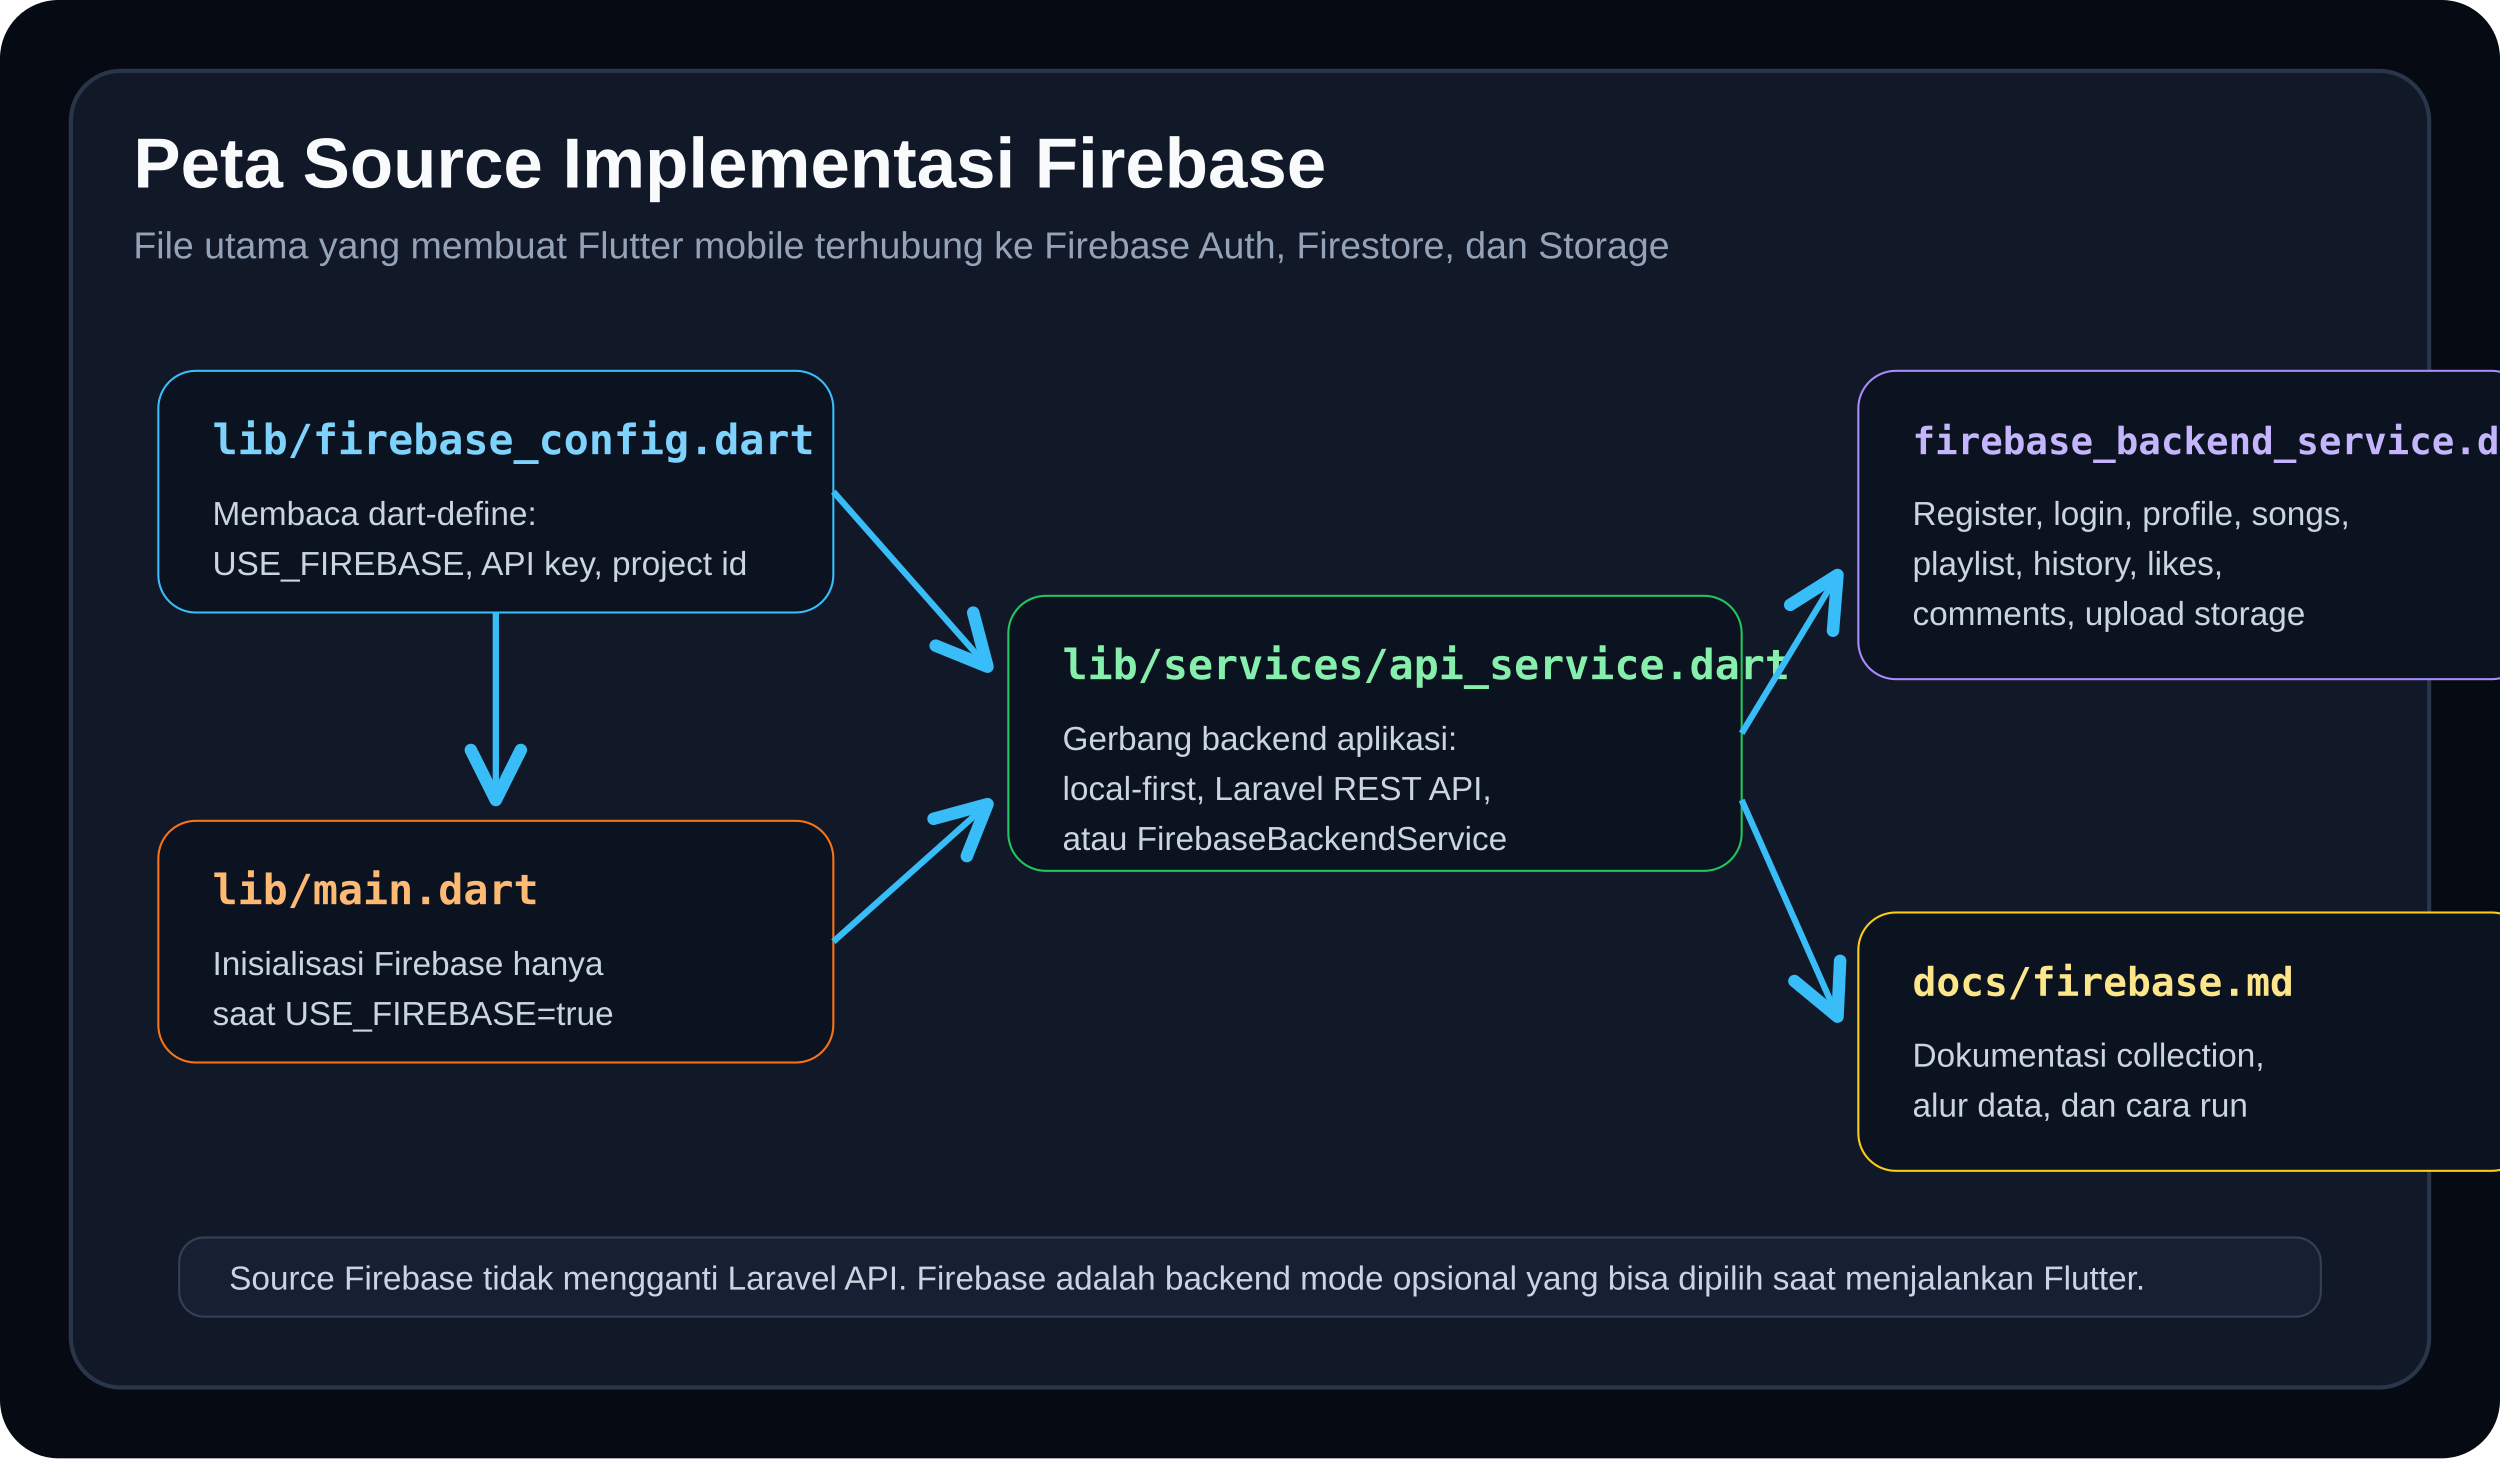
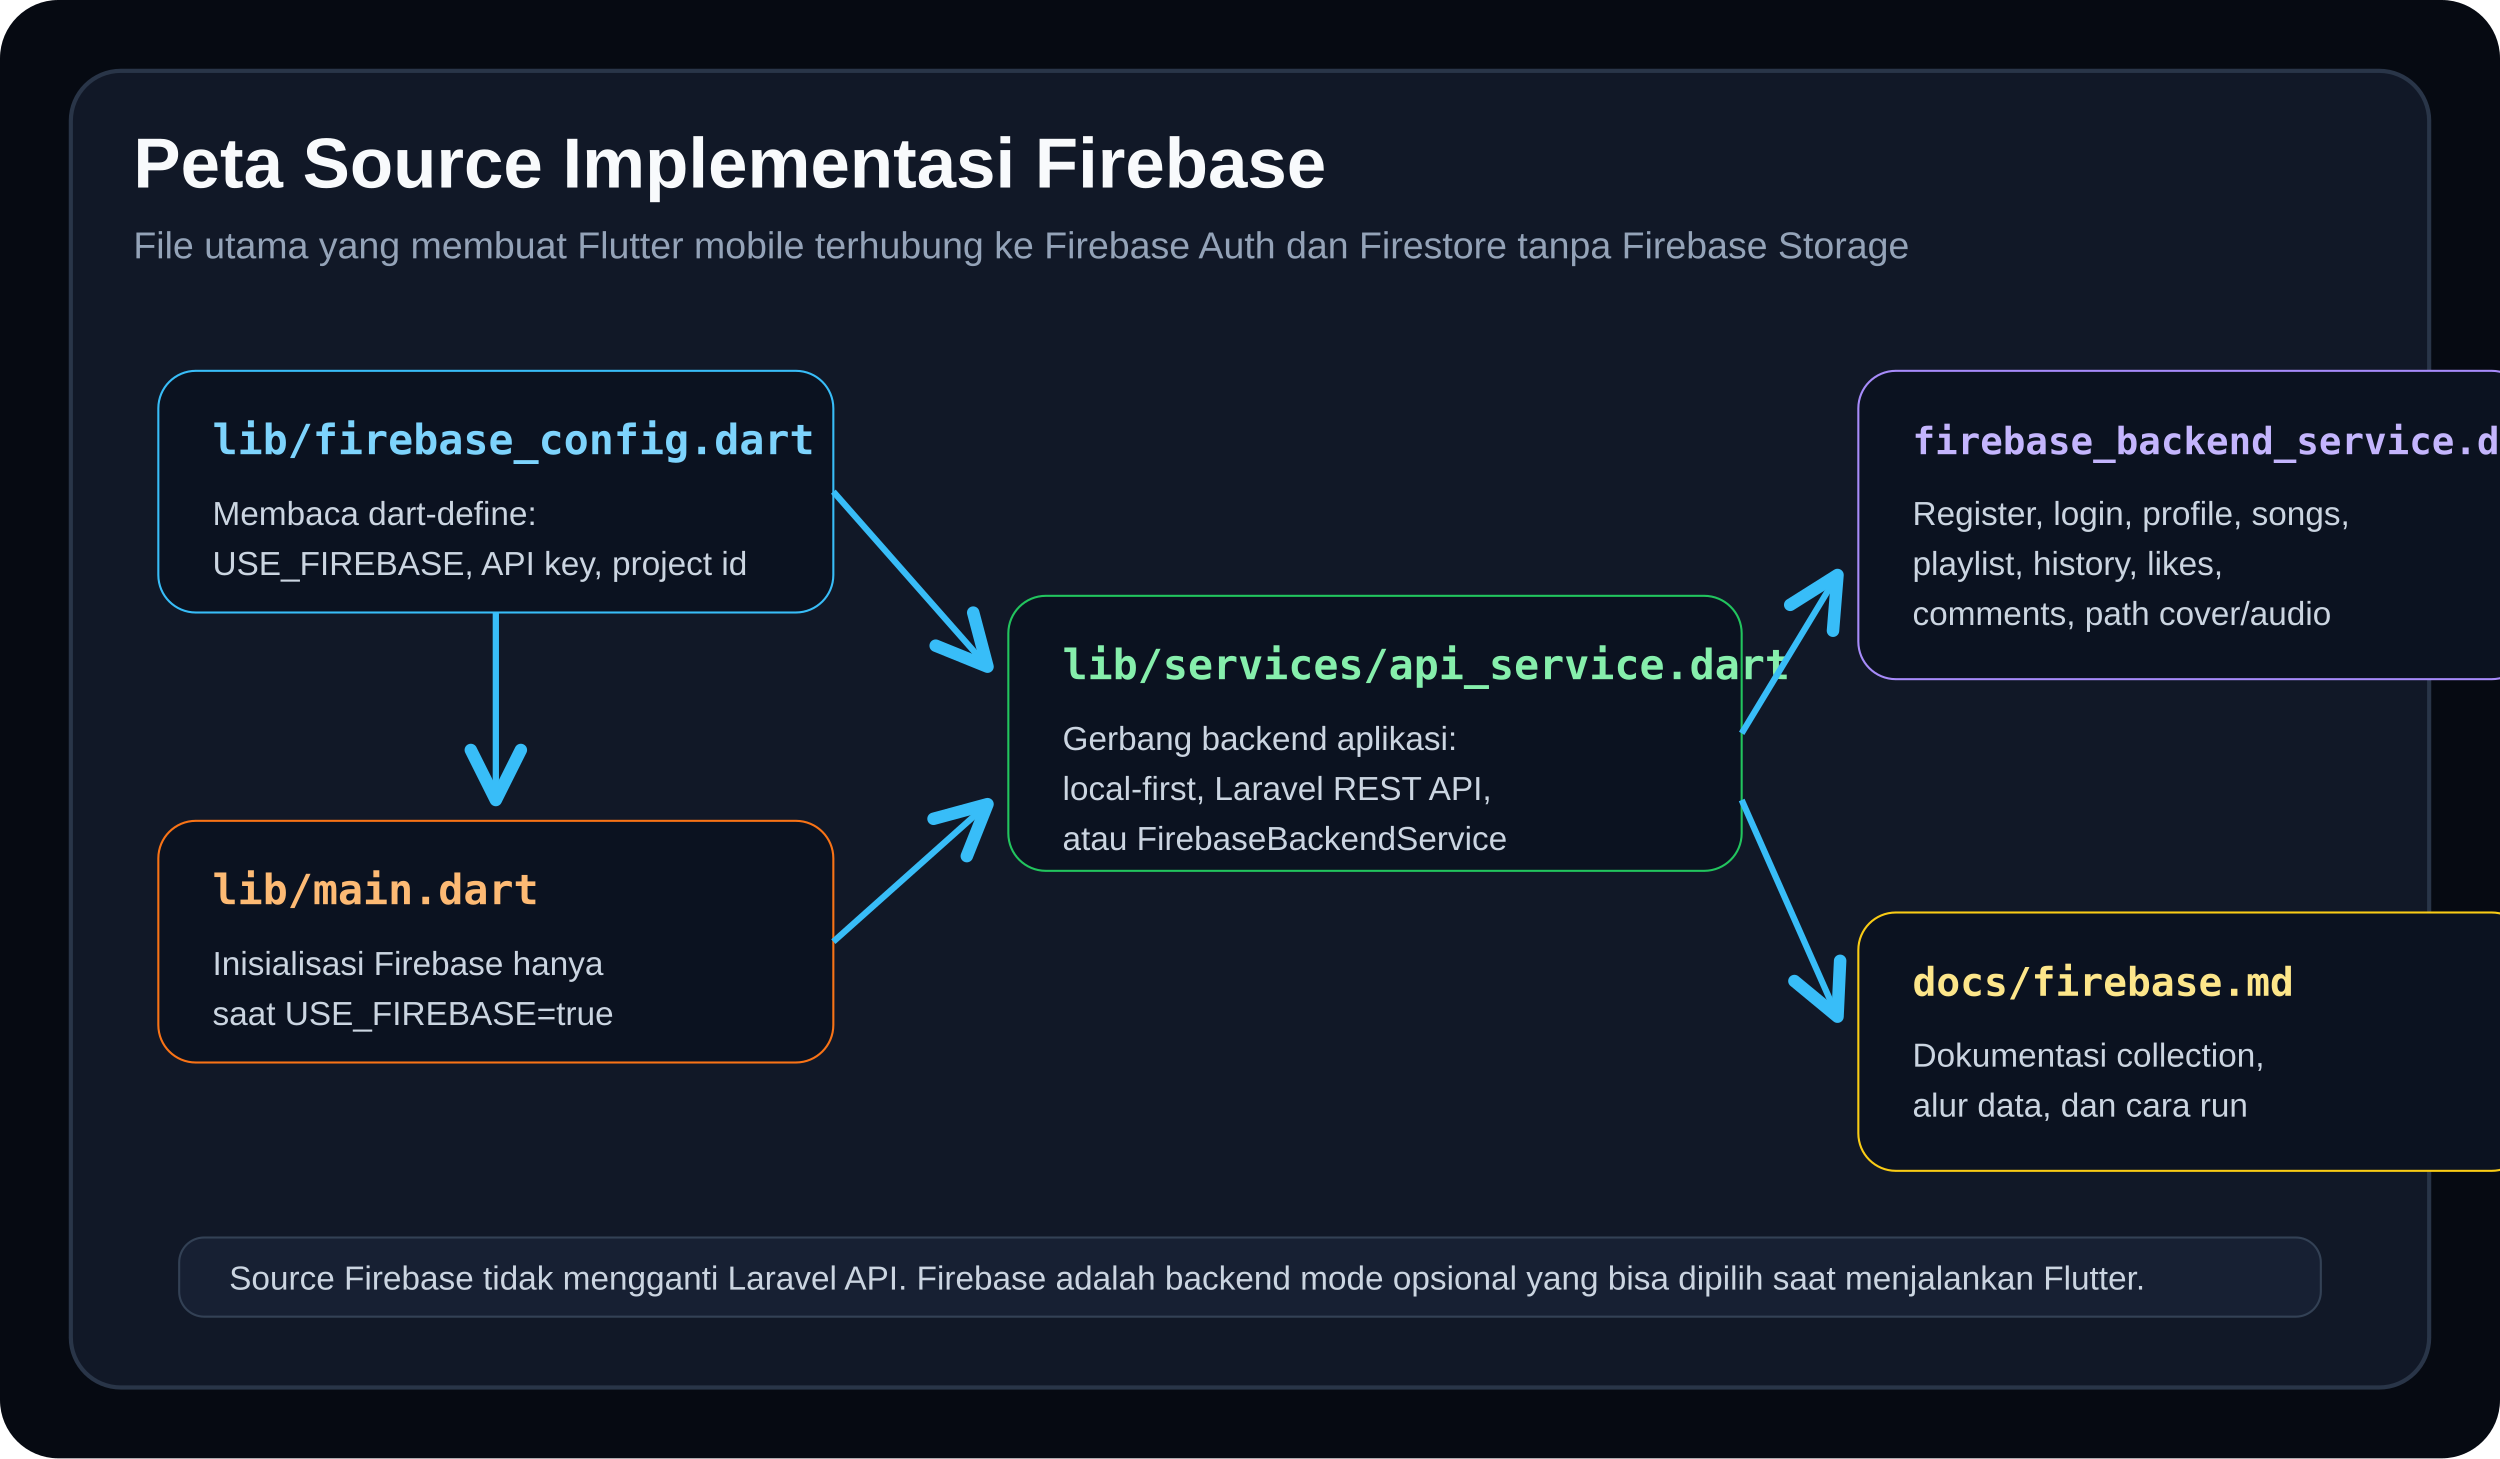
<svg xmlns="http://www.w3.org/2000/svg" width="1200" height="700" viewBox="0 0 1200 700" fill="none">
  <rect width="1200" height="700" rx="28" fill="#060A12" />
  <rect x="34" y="34" width="1132" height="632" rx="24" fill="#111827" stroke="#293548" stroke-width="2" />
  <text x="64" y="90" fill="#F8FAFC" font-family="Segoe UI, Arial, sans-serif" font-size="34" font-weight="700">Peta Source Implementasi Firebase</text>
-   <text x="64" y="124" fill="#94A3B8" font-family="Segoe UI, Arial, sans-serif" font-size="18">File utama yang membuat Flutter mobile terhubung ke Firebase Auth, Firestore, dan Storage</text>
+   <text x="64" y="124" fill="#94A3B8" font-family="Segoe UI, Arial, sans-serif" font-size="18">File utama yang membuat Flutter mobile terhubung ke Firebase Auth dan Firestore tanpa Firebase Storage</text>
  <defs>
    <marker id="arrow" markerWidth="12" markerHeight="12" refX="10" refY="6" orient="auto">
      <path d="M2 2L10 6L2 10" fill="none" stroke="#38BDF8" stroke-width="2" stroke-linecap="round" stroke-linejoin="round" />
    </marker>
  </defs>
  <rect x="76" y="178" width="324" height="116" rx="18" fill="#0B1220" stroke="#38BDF8" />
  <text x="102" y="218" fill="#7DD3FC" font-family="Consolas, monospace" font-size="20" font-weight="700">lib/firebase_config.dart</text>
  <text x="102" y="252" fill="#CBD5E1" font-family="Segoe UI, Arial, sans-serif" font-size="16">Membaca dart-define:</text>
  <text x="102" y="276" fill="#CBD5E1" font-family="Segoe UI, Arial, sans-serif" font-size="16">USE_FIREBASE, API key, project id</text>
  <rect x="76" y="394" width="324" height="116" rx="18" fill="#0B1220" stroke="#F97316" />
  <text x="102" y="434" fill="#FDBA74" font-family="Consolas, monospace" font-size="20" font-weight="700">lib/main.dart</text>
  <text x="102" y="468" fill="#CBD5E1" font-family="Segoe UI, Arial, sans-serif" font-size="16">Inisialisasi Firebase hanya</text>
  <text x="102" y="492" fill="#CBD5E1" font-family="Segoe UI, Arial, sans-serif" font-size="16">saat USE_FIREBASE=true</text>
  <rect x="484" y="286" width="352" height="132" rx="18" fill="#0B1220" stroke="#22C55E" />
  <text x="510" y="326" fill="#86EFAC" font-family="Consolas, monospace" font-size="20" font-weight="700">lib/services/api_service.dart</text>
  <text x="510" y="360" fill="#CBD5E1" font-family="Segoe UI, Arial, sans-serif" font-size="16">Gerbang backend aplikasi:</text>
  <text x="510" y="384" fill="#CBD5E1" font-family="Segoe UI, Arial, sans-serif" font-size="16">local-first, Laravel REST API,</text>
  <text x="510" y="408" fill="#CBD5E1" font-family="Segoe UI, Arial, sans-serif" font-size="16">atau FirebaseBackendService</text>
  <rect x="892" y="178" width="322" height="148" rx="18" fill="#0B1220" stroke="#A78BFA" />
  <text x="918" y="218" fill="#C4B5FD" font-family="Consolas, monospace" font-size="18" font-weight="700">firebase_backend_service.dart</text>
  <text x="918" y="252" fill="#CBD5E1" font-family="Segoe UI, Arial, sans-serif" font-size="16">Register, login, profile, songs,</text>
  <text x="918" y="276" fill="#CBD5E1" font-family="Segoe UI, Arial, sans-serif" font-size="16">playlist, history, likes,</text>
-   <text x="918" y="300" fill="#CBD5E1" font-family="Segoe UI, Arial, sans-serif" font-size="16">comments, upload storage</text>
+   <text x="918" y="300" fill="#CBD5E1" font-family="Segoe UI, Arial, sans-serif" font-size="16">comments, path cover/audio</text>
  <rect x="892" y="438" width="322" height="124" rx="18" fill="#0B1220" stroke="#FACC15" />
  <text x="918" y="478" fill="#FDE68A" font-family="Consolas, monospace" font-size="19" font-weight="700">docs/firebase.md</text>
  <text x="918" y="512" fill="#CBD5E1" font-family="Segoe UI, Arial, sans-serif" font-size="16">Dokumentasi collection,</text>
  <text x="918" y="536" fill="#CBD5E1" font-family="Segoe UI, Arial, sans-serif" font-size="16">alur data, dan cara run</text>
  <line x1="238" y1="294" x2="238" y2="384" stroke="#38BDF8" stroke-width="3" marker-end="url(#arrow)" />
  <line x1="400" y1="452" x2="474" y2="386" stroke="#38BDF8" stroke-width="3" marker-end="url(#arrow)" />
  <line x1="400" y1="236" x2="474" y2="320" stroke="#38BDF8" stroke-width="3" marker-end="url(#arrow)" />
  <line x1="836" y1="352" x2="882" y2="276" stroke="#38BDF8" stroke-width="3" marker-end="url(#arrow)" />
  <line x1="836" y1="384" x2="882" y2="488" stroke="#38BDF8" stroke-width="3" marker-end="url(#arrow)" />
  <rect x="86" y="594" width="1028" height="38" rx="12" fill="#172033" stroke="#334155" />
  <text x="110" y="619" fill="#CBD5E1" font-family="Segoe UI, Arial, sans-serif" font-size="16">Source Firebase tidak mengganti Laravel API. Firebase adalah backend mode opsional yang bisa dipilih saat menjalankan Flutter.</text>
</svg>
